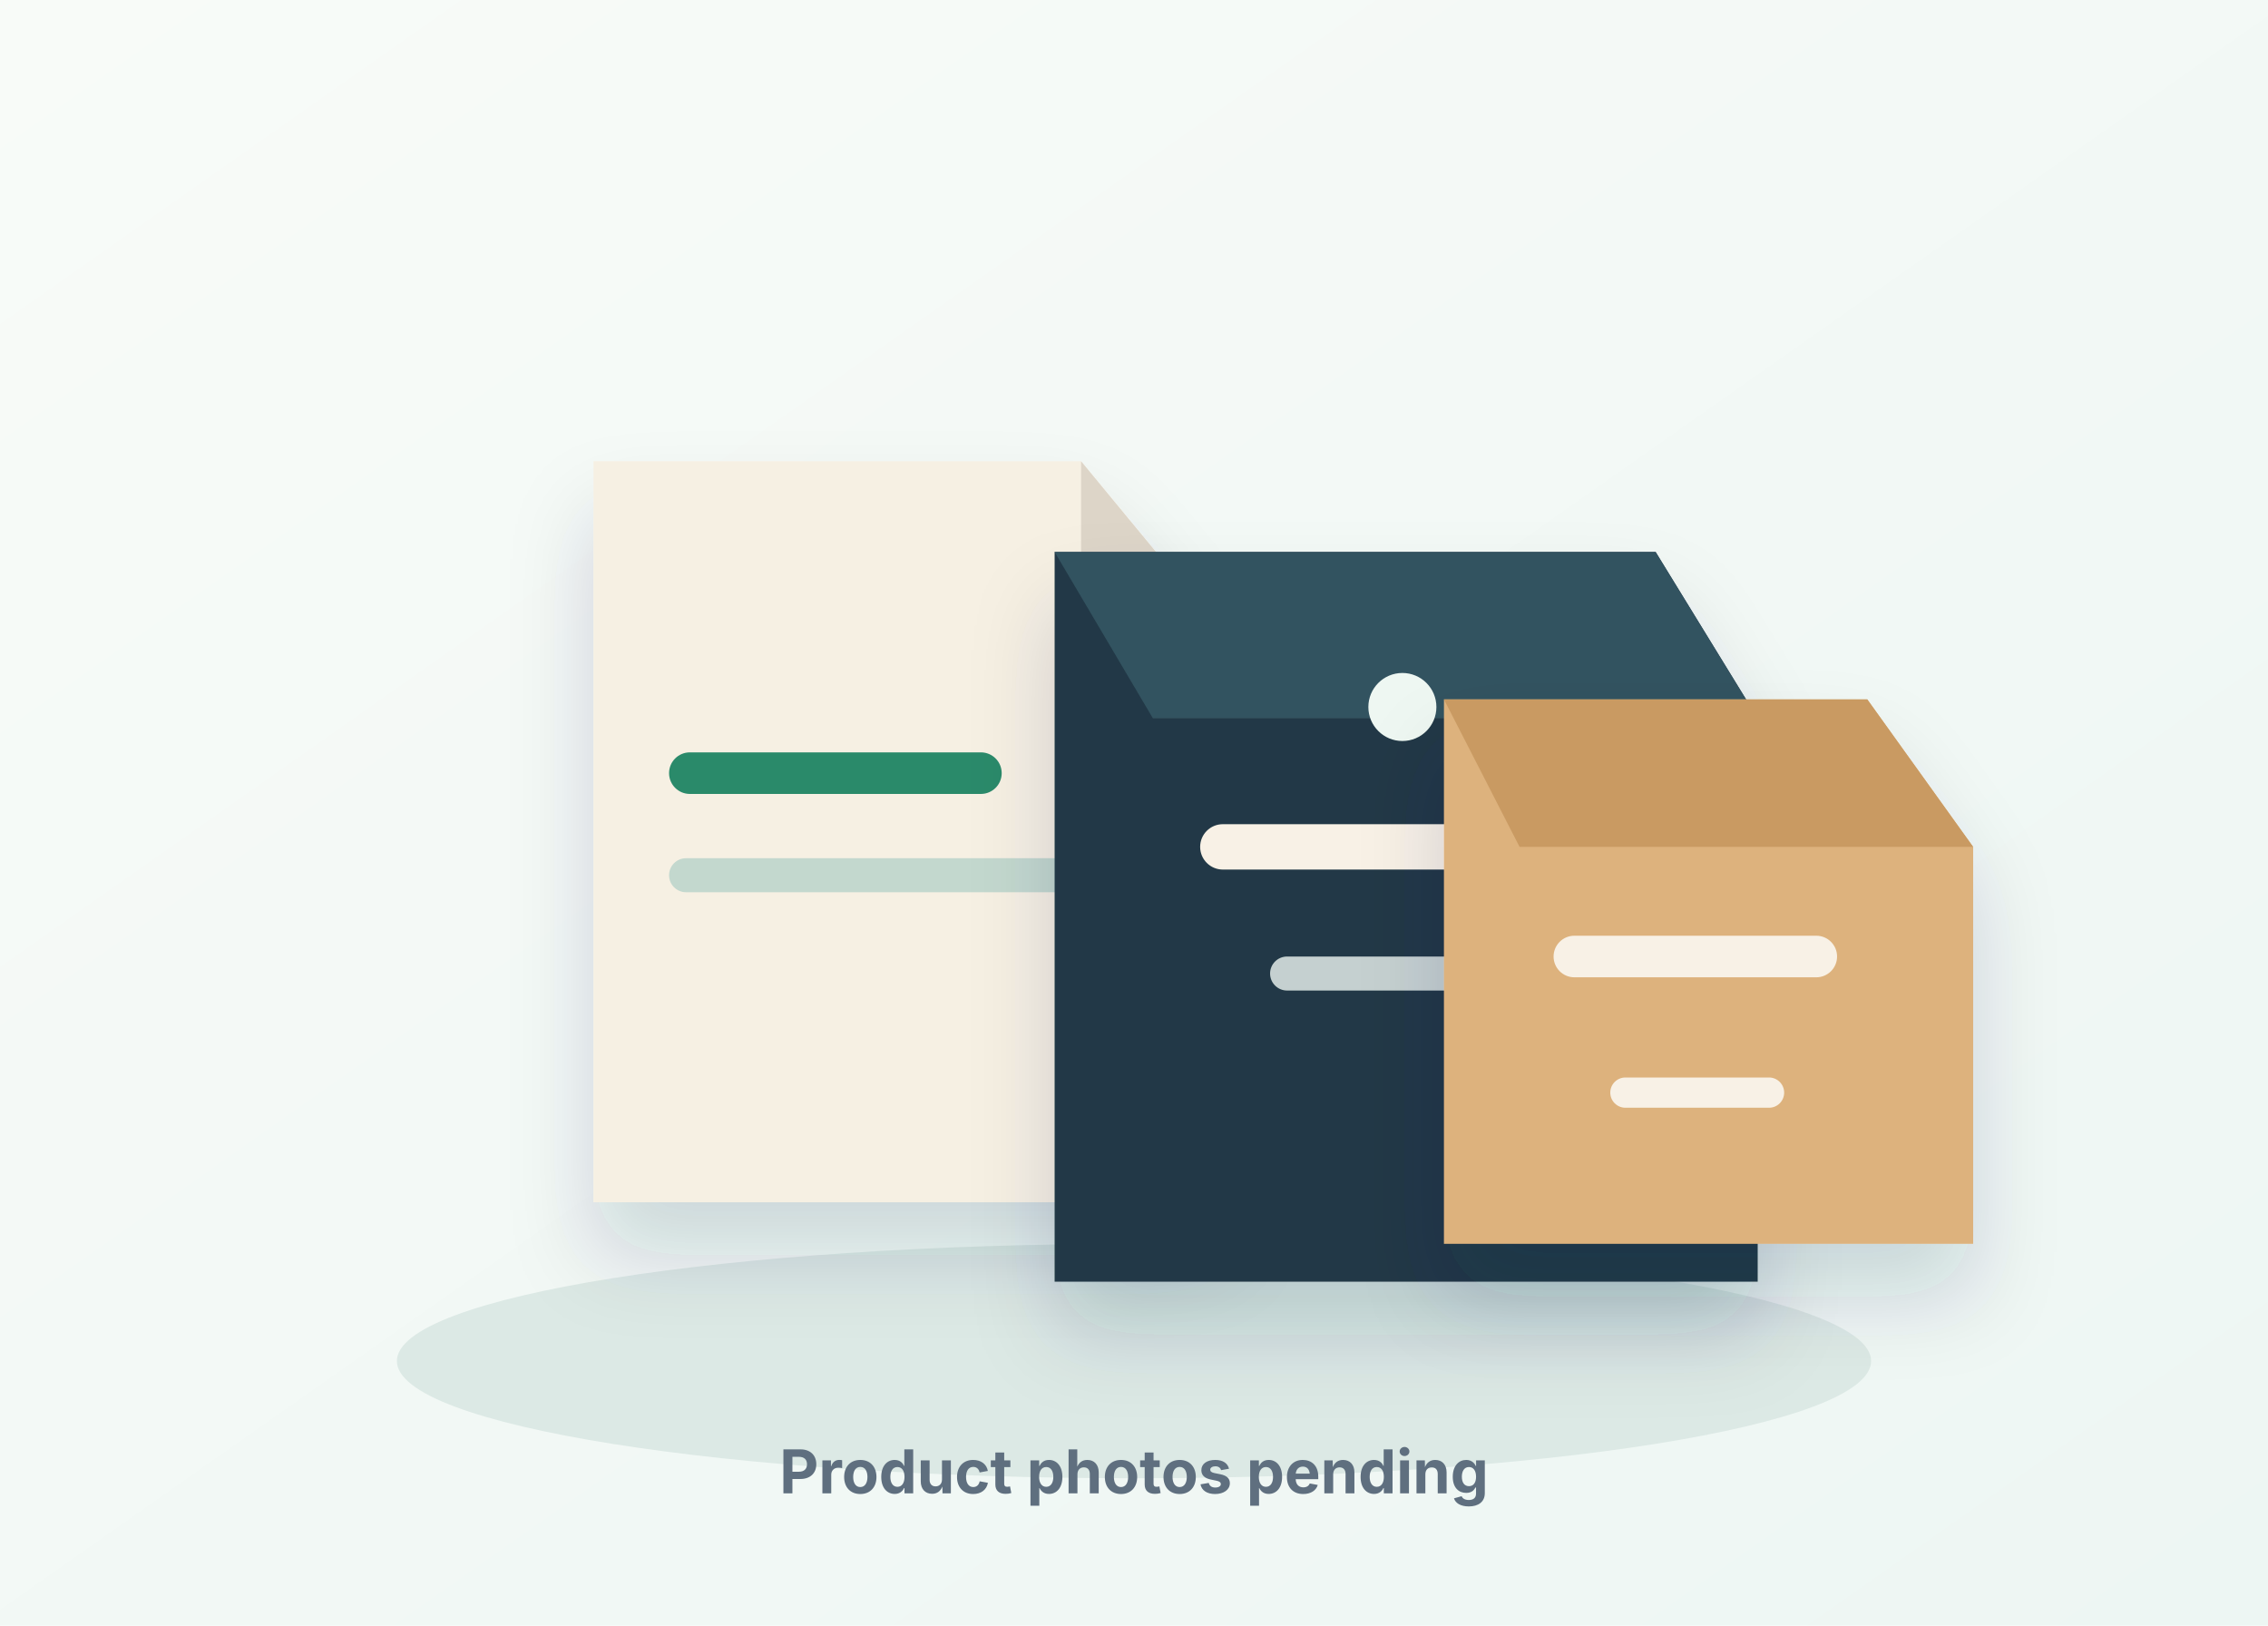
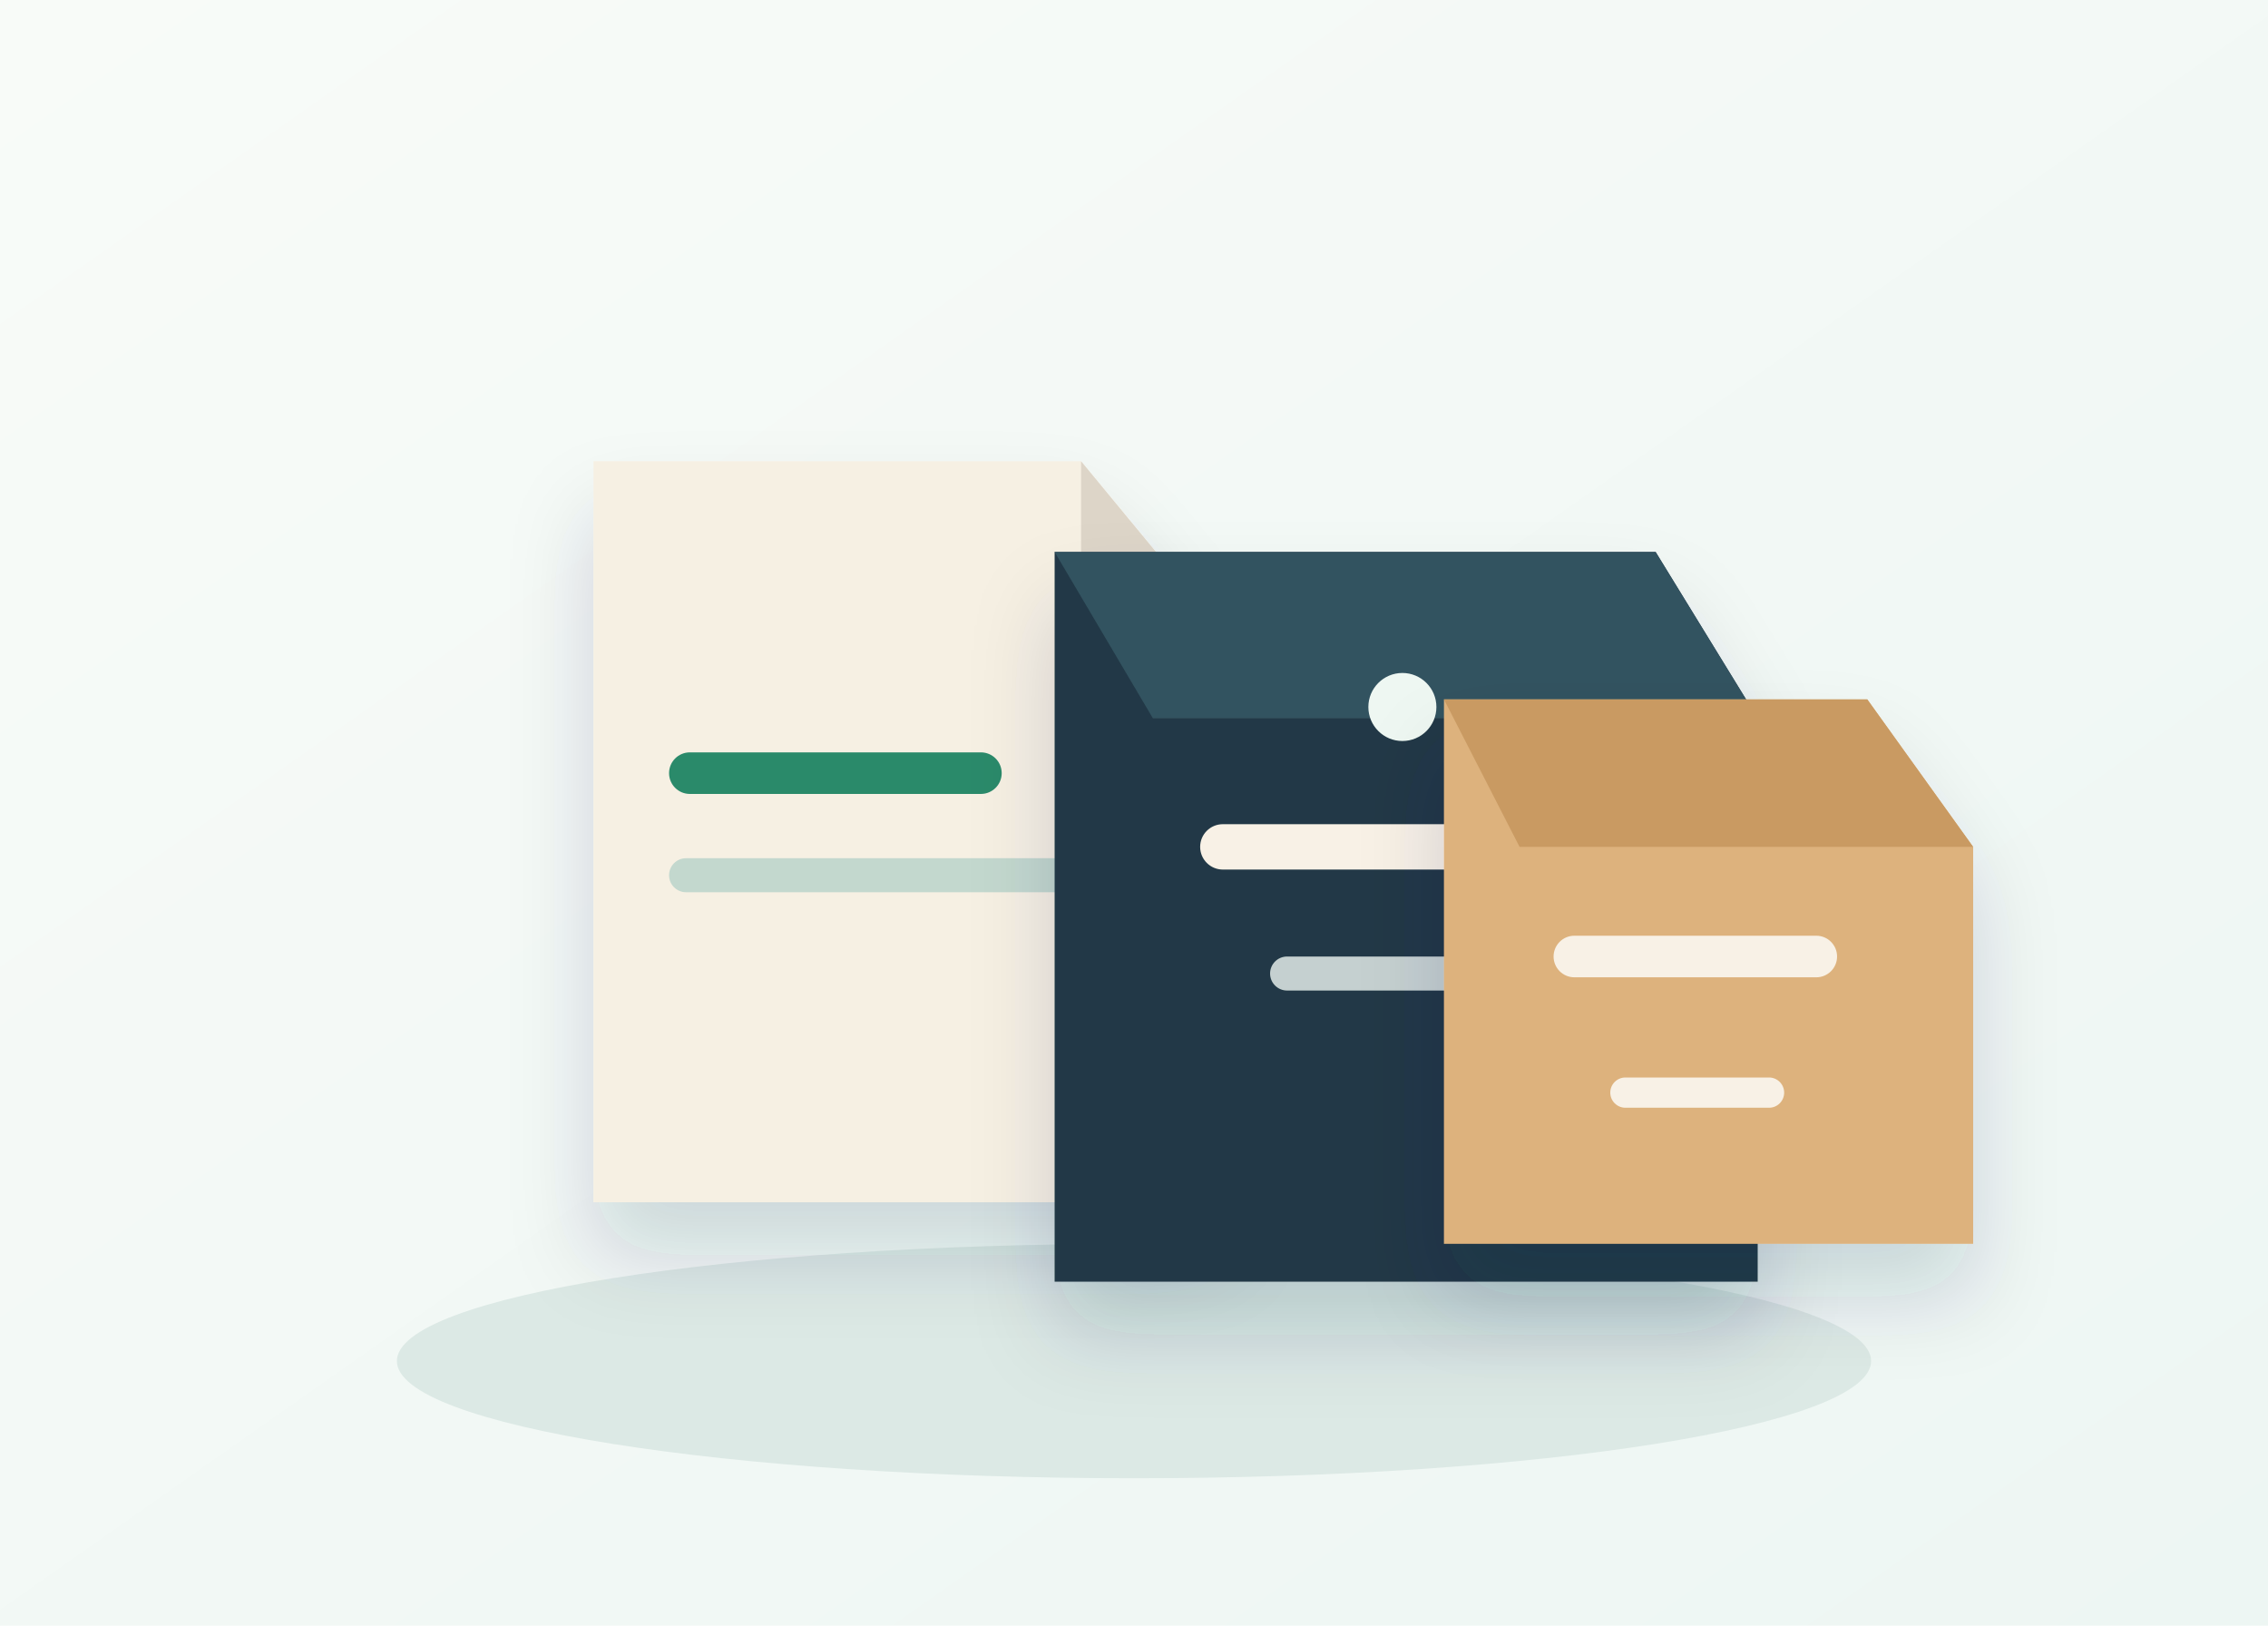
<svg xmlns="http://www.w3.org/2000/svg" viewBox="0 0 1200 860" role="img" aria-labelledby="title desc">
  <defs>
    <linearGradient id="bg" x1="0" x2="1" y1="0" y2="1">
      <stop offset="0" stop-color="#f8fbf8" />
      <stop offset="1" stop-color="#edf6f3" />
    </linearGradient>
    <filter id="shadow" x="-20%" y="-20%" width="140%" height="150%">
      <feDropShadow dx="0" dy="28" stdDeviation="22" flood-color="#1b344a" flood-opacity=".16" />
    </filter>
  </defs>
  <rect width="1200" height="860" fill="url(#bg)" />
  <ellipse cx="600" cy="720" rx="390" ry="62" fill="#dce9e5" />
  <g filter="url(#shadow)">
    <path d="M314 244h258l76 92v300H314z" fill="#f6f0e3" />
    <path d="M572 244l76 92h-76z" fill="#ddd5c8" />
    <rect x="354" y="398" width="176" height="22" rx="11" fill="#2b8a6b" />
    <rect x="354" y="454" width="232" height="18" rx="9" fill="#c3d8ce" />
  </g>
  <g filter="url(#shadow)">
    <path d="M558 292h318l54 88v298H558z" fill="#213946" />
    <path d="M558 292h318l54 88H610z" fill="#335260" />
    <rect x="635" y="436" width="220" height="24" rx="12" fill="#f8f1e6" />
    <rect x="672" y="506" width="145" height="18" rx="9" fill="#c5d0d0" />
    <circle cx="742" cy="374" r="18" fill="#eef7f2" />
  </g>
  <g filter="url(#shadow)">
    <path d="M764 370h224l56 78v210H764z" fill="#ddb27d" />
    <path d="M764 370h224l56 78H804z" fill="#c99a62" />
    <rect x="822" y="495" width="150" height="22" rx="11" fill="#f8f1e6" />
    <rect x="852" y="570" width="92" height="16" rx="8" fill="#f8f1e6" />
  </g>
-   <text x="600" y="790" text-anchor="middle" fill="#5f6f7f" font-family="Inter, Arial, sans-serif" font-size="32" font-weight="700">Product photos pending</text>
</svg>
